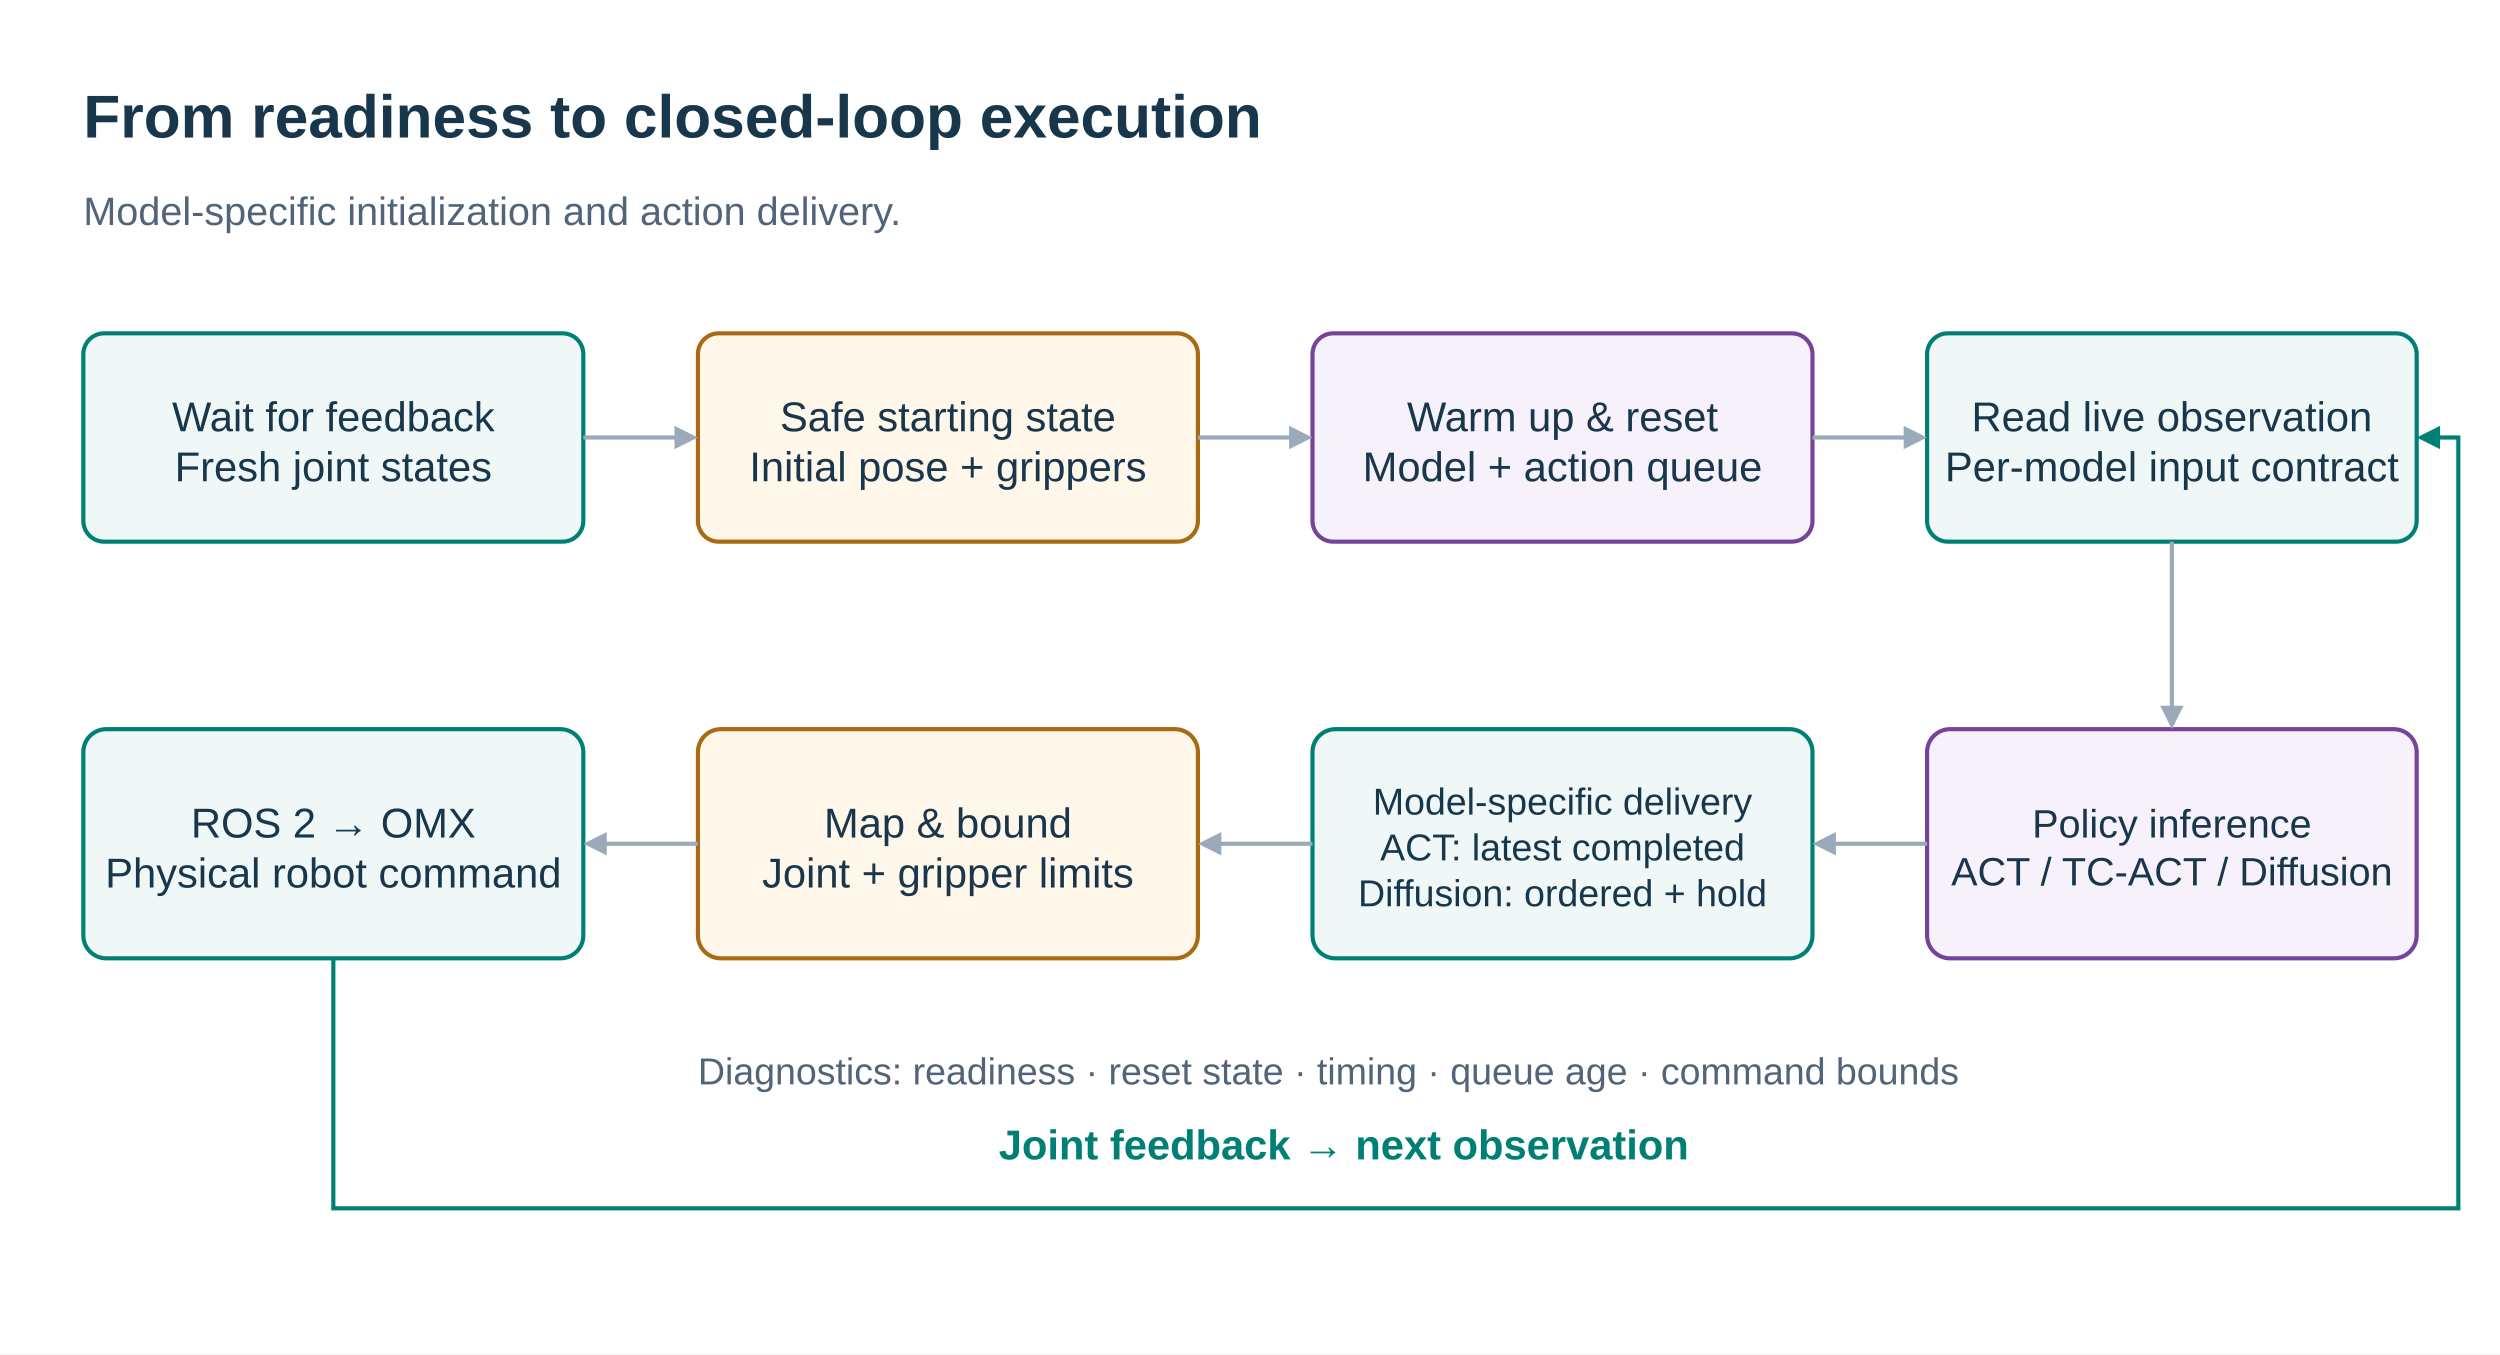
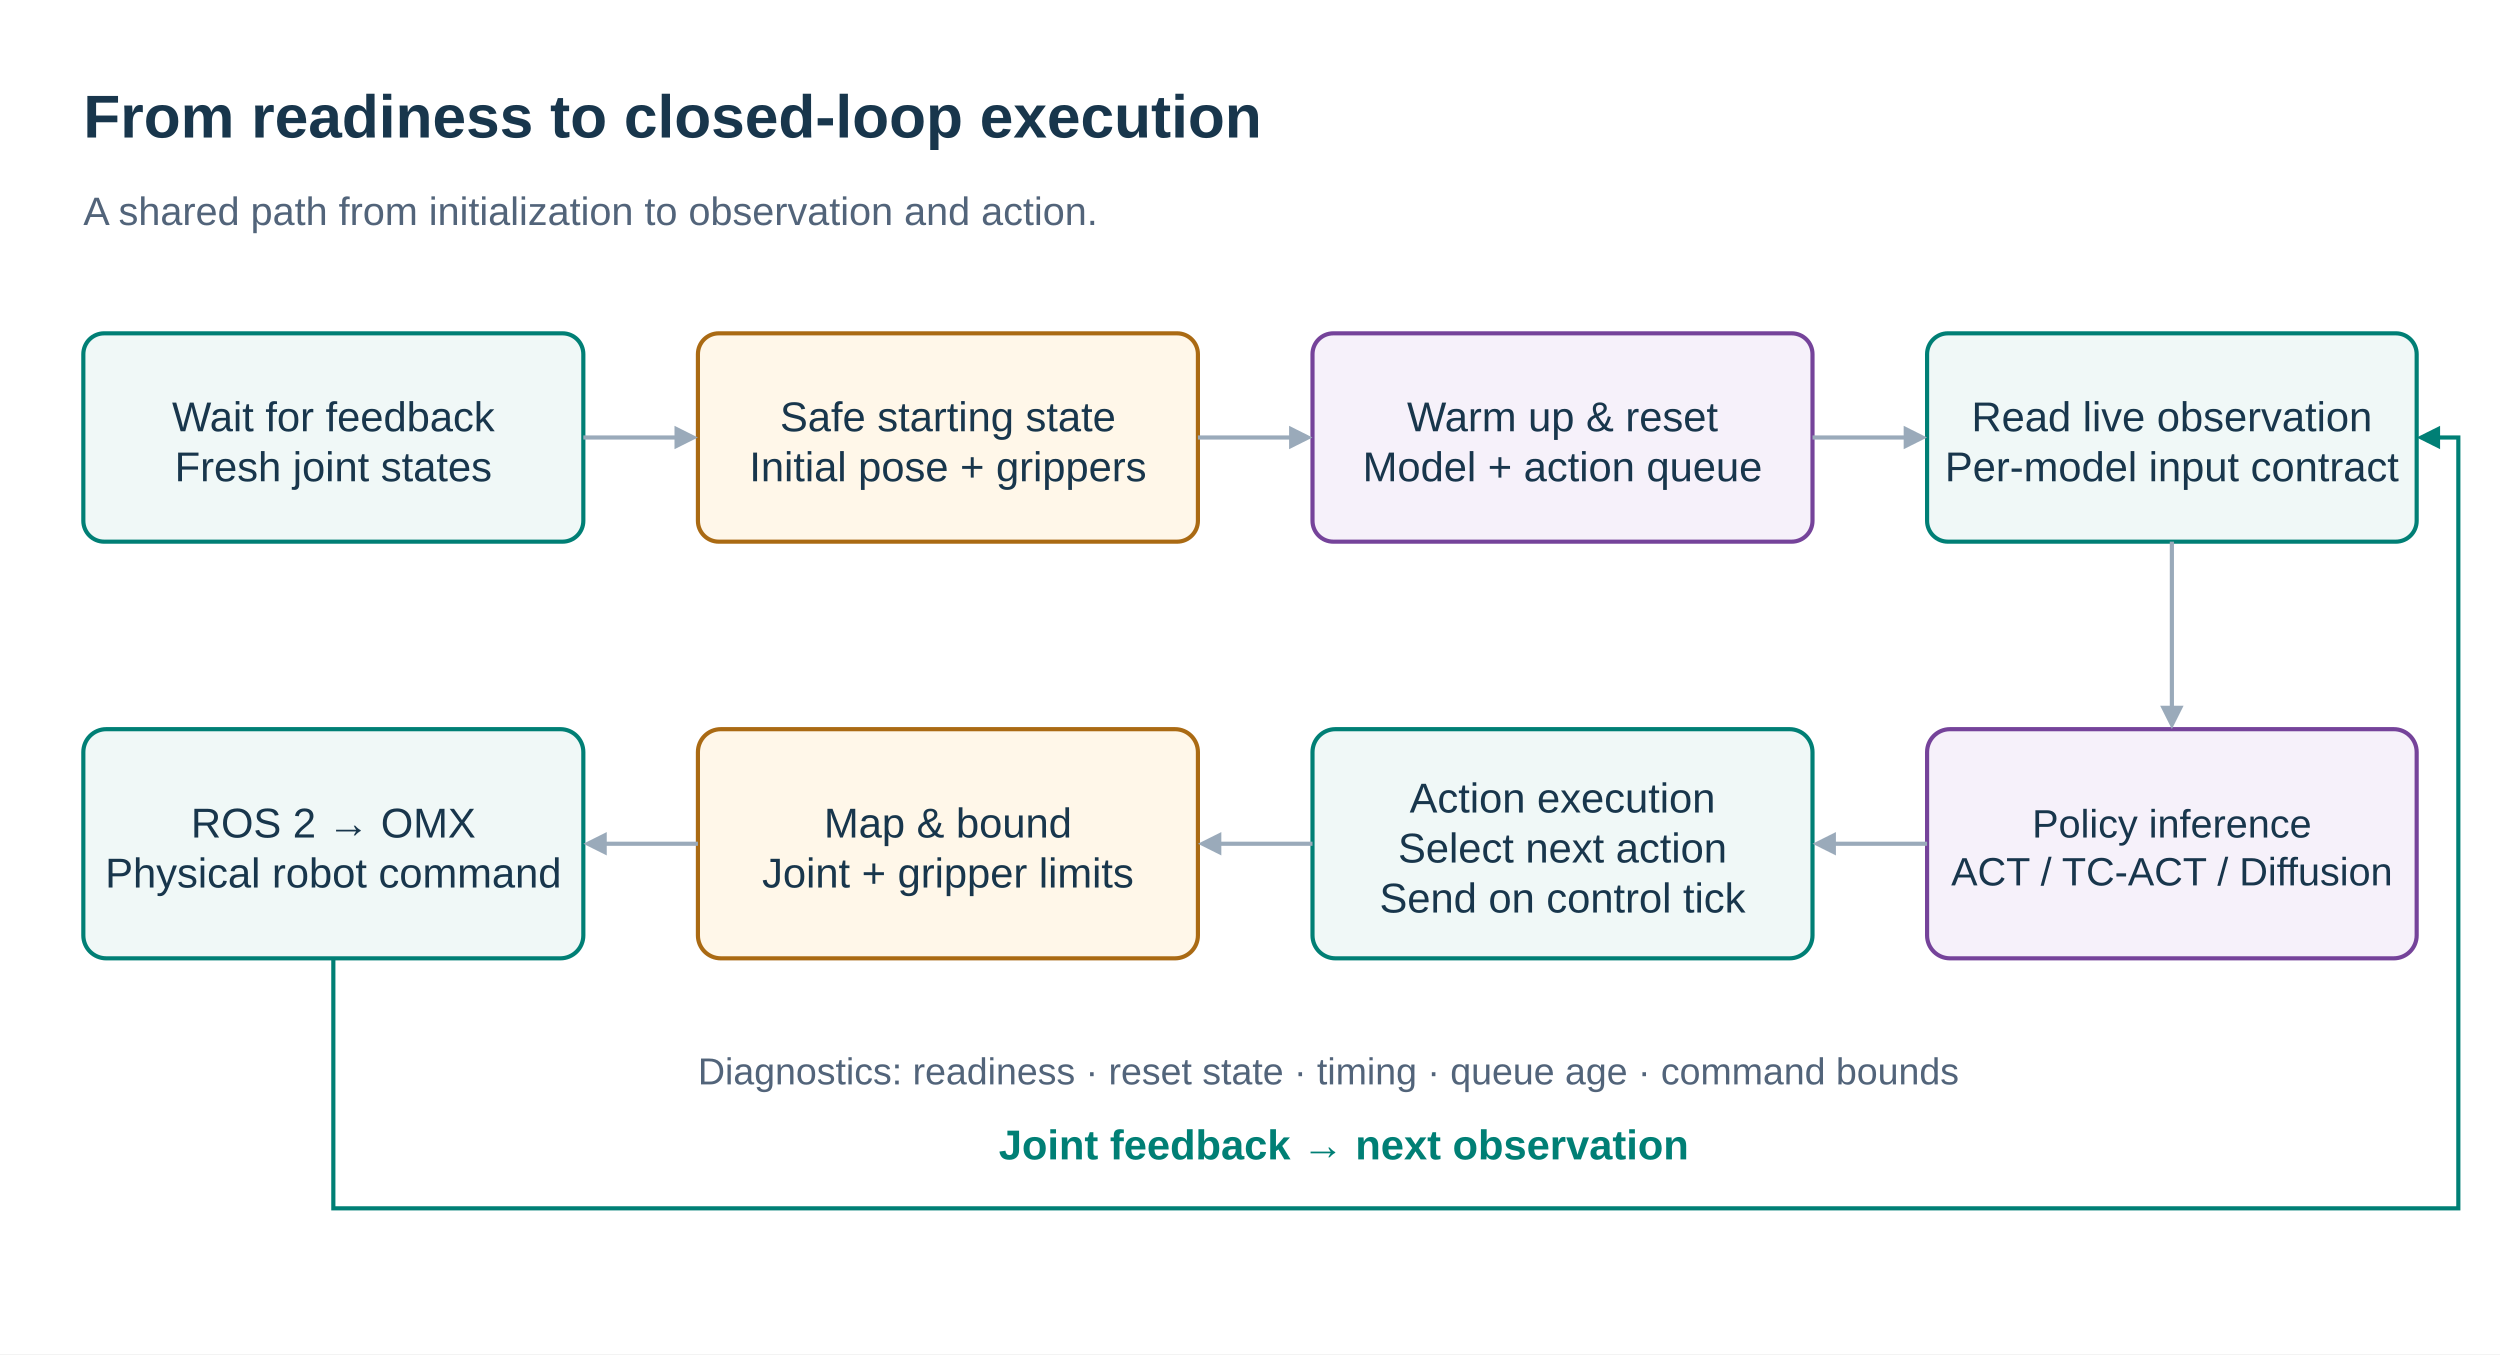
- <svg xmlns="http://www.w3.org/2000/svg" style="background: #ffffff; background-color: #ffffff; color-scheme: light;" version="1.1" width="1200px" height="650px" viewBox="0 0 1200 650" content="&lt;mxfile host=&quot;Electron&quot; compressed=&quot;false&quot;&gt;&#10;  &lt;diagram name=&quot;Deployment lifecycle&quot; id=&quot;hardware-lifecycle&quot;&gt;&#10;    &lt;mxGraphModel grid=&quot;0&quot; gridSize=&quot;10&quot; guides=&quot;1&quot; tooltips=&quot;1&quot; connect=&quot;1&quot; arrows=&quot;1&quot; fold=&quot;0&quot; page=&quot;0&quot; pageScale=&quot;1&quot; pageWidth=&quot;1200&quot; pageHeight=&quot;650&quot; background=&quot;#ffffff&quot; math=&quot;0&quot; shadow=&quot;0&quot;&gt;&#10;      &lt;root&gt;&#10;        &lt;mxCell id=&quot;0&quot; /&gt;&#10;        &lt;mxCell id=&quot;1&quot; parent=&quot;0&quot; /&gt;&#10;        &lt;mxCell id=&quot;f-title&quot; parent=&quot;1&quot; style=&quot;text;html=0;whiteSpace=nowrap;strokeColor=none;fillColor=none;fontColor=#18364c;fontFamily=Arial;fontSize=29;fontStyle=1;align=left;verticalAlign=middle;spacing=0;&quot; value=&quot;From readiness to closed-loop execution&quot; vertex=&quot;1&quot;&gt;&#10;          &lt;mxGeometry height=&quot;45&quot; width=&quot;1120&quot; x=&quot;40&quot; y=&quot;30&quot; as=&quot;geometry&quot; /&gt;&#10;        &lt;/mxCell&gt;&#10;        &lt;mxCell id=&quot;f-subtitle&quot; parent=&quot;1&quot; style=&quot;text;html=0;whiteSpace=nowrap;strokeColor=none;fillColor=none;fontColor=#52647a;fontFamily=Arial;fontSize=19;fontStyle=0;align=left;verticalAlign=middle;spacing=0;&quot; value=&quot;Model-specific initialization and action delivery.&quot; vertex=&quot;1&quot;&gt;&#10;          &lt;mxGeometry height=&quot;35&quot; width=&quot;1120&quot; x=&quot;40&quot; y=&quot;82&quot; as=&quot;geometry&quot; /&gt;&#10;        &lt;/mxCell&gt;&#10;        &lt;mxCell id=&quot;f-ready&quot; parent=&quot;1&quot; style=&quot;rounded=1;arcSize=10;whiteSpace=nowrap;html=0;fillColor=#f0f8f7;strokeColor=#007f75;strokeWidth=2;fontColor=#18364c;fontFamily=Arial;fontSize=20;align=center;verticalAlign=middle;spacing=12;&quot; value=&quot;Wait for feedback&amp;#xa;Fresh joint states&quot; vertex=&quot;1&quot;&gt;&#10;          &lt;mxGeometry height=&quot;100&quot; width=&quot;240&quot; x=&quot;40&quot; y=&quot;160&quot; as=&quot;geometry&quot; /&gt;&#10;        &lt;/mxCell&gt;&#10;        &lt;mxCell id=&quot;f-start&quot; parent=&quot;1&quot; style=&quot;rounded=1;arcSize=10;whiteSpace=nowrap;html=0;fillColor=#fff7e9;strokeColor=#aa6a13;strokeWidth=2;fontColor=#18364c;fontFamily=Arial;fontSize=20;align=center;verticalAlign=middle;spacing=12;&quot; value=&quot;Safe starting state&amp;#xa;Initial pose + grippers&quot; vertex=&quot;1&quot;&gt;&#10;          &lt;mxGeometry height=&quot;100&quot; width=&quot;240&quot; x=&quot;335&quot; y=&quot;160&quot; as=&quot;geometry&quot; /&gt;&#10;        &lt;/mxCell&gt;&#10;        &lt;mxCell id=&quot;f-warmup&quot; parent=&quot;1&quot; style=&quot;rounded=1;arcSize=10;whiteSpace=nowrap;html=0;fillColor=#f6f1fa;strokeColor=#75439a;strokeWidth=2;fontColor=#18364c;fontFamily=Arial;fontSize=20;align=center;verticalAlign=middle;spacing=12;&quot; value=&quot;Warm up &amp;amp; reset&amp;#xa;Model + action queue&quot; vertex=&quot;1&quot;&gt;&#10;          &lt;mxGeometry height=&quot;100&quot; width=&quot;240&quot; x=&quot;630&quot; y=&quot;160&quot; as=&quot;geometry&quot; /&gt;&#10;        &lt;/mxCell&gt;&#10;        &lt;mxCell id=&quot;f-observation&quot; parent=&quot;1&quot; style=&quot;rounded=1;arcSize=10;whiteSpace=nowrap;html=0;fillColor=#f0f8f7;strokeColor=#007f75;strokeWidth=2;fontColor=#18364c;fontFamily=Arial;fontSize=20;align=center;verticalAlign=middle;spacing=12;&quot; value=&quot;Read live observation&amp;#xa;Per-model input contract&quot; vertex=&quot;1&quot;&gt;&#10;          &lt;mxGeometry height=&quot;100&quot; width=&quot;235&quot; x=&quot;925&quot; y=&quot;160&quot; as=&quot;geometry&quot; /&gt;&#10;        &lt;/mxCell&gt;&#10;        &lt;mxCell id=&quot;f-inference&quot; parent=&quot;1&quot; style=&quot;rounded=1;arcSize=10;whiteSpace=nowrap;html=0;fillColor=#f6f1fa;strokeColor=#75439a;strokeWidth=2;fontColor=#18364c;fontFamily=Arial;fontSize=19;align=center;verticalAlign=middle;spacing=12;&quot; value=&quot;Policy inference&amp;#xa;ACT / TC-ACT / Diffusion&quot; vertex=&quot;1&quot;&gt;&#10;          &lt;mxGeometry height=&quot;110&quot; width=&quot;235&quot; x=&quot;925&quot; y=&quot;350&quot; as=&quot;geometry&quot; /&gt;&#10;        &lt;/mxCell&gt;&#10;        &lt;mxCell id=&quot;f-order&quot; parent=&quot;1&quot; style=&quot;rounded=1;arcSize=10;whiteSpace=nowrap;html=0;fillColor=#f0f8f7;strokeColor=#007f75;strokeWidth=2;fontColor=#18364c;fontFamily=Arial;fontSize=18;align=center;verticalAlign=middle;spacing=12;&quot; value=&quot;Model-specific delivery&amp;#xa;ACT: latest completed&amp;#xa;Diffusion: ordered + hold&quot; vertex=&quot;1&quot;&gt;&#10;          &lt;mxGeometry height=&quot;110&quot; width=&quot;240&quot; x=&quot;630&quot; y=&quot;350&quot; as=&quot;geometry&quot; /&gt;&#10;        &lt;/mxCell&gt;&#10;        &lt;mxCell id=&quot;f-limits&quot; parent=&quot;1&quot; style=&quot;rounded=1;arcSize=10;whiteSpace=nowrap;html=0;fillColor=#fff7e9;strokeColor=#aa6a13;strokeWidth=2;fontColor=#18364c;fontFamily=Arial;fontSize=20;align=center;verticalAlign=middle;spacing=12;&quot; value=&quot;Map &amp;amp; bound&amp;#xa;Joint + gripper limits&quot; vertex=&quot;1&quot;&gt;&#10;          &lt;mxGeometry height=&quot;110&quot; width=&quot;240&quot; x=&quot;335&quot; y=&quot;350&quot; as=&quot;geometry&quot; /&gt;&#10;        &lt;/mxCell&gt;&#10;        &lt;mxCell id=&quot;f-command&quot; parent=&quot;1&quot; style=&quot;rounded=1;arcSize=10;whiteSpace=nowrap;html=0;fillColor=#f0f8f7;strokeColor=#007f75;strokeWidth=2;fontColor=#18364c;fontFamily=Arial;fontSize=20;align=center;verticalAlign=middle;spacing=12;&quot; value=&quot;ROS 2 → OMX&amp;#xa;Physical robot command&quot; vertex=&quot;1&quot;&gt;&#10;          &lt;mxGeometry height=&quot;110&quot; width=&quot;240&quot; x=&quot;40&quot; y=&quot;350&quot; as=&quot;geometry&quot; /&gt;&#10;        &lt;/mxCell&gt;&#10;        &lt;mxCell id=&quot;f-e1&quot; edge=&quot;1&quot; parent=&quot;1&quot; source=&quot;f-ready&quot; style=&quot;edgeStyle=orthogonalEdgeStyle;rounded=0;orthogonalLoop=1;jettySize=auto;html=0;endArrow=block;endFill=1;strokeColor=#9aaaba;strokeWidth=2;fontFamily=Arial;fontSize=18;fontColor=#52647a;labelBackgroundColor=#ffffff;exitX=1;exitY=0.5;entryX=0;entryY=0.5;&quot; target=&quot;f-start&quot; value=&quot;&quot;&gt;&#10;          &lt;mxGeometry relative=&quot;1&quot; as=&quot;geometry&quot; /&gt;&#10;        &lt;/mxCell&gt;&#10;        &lt;mxCell id=&quot;f-e2&quot; edge=&quot;1&quot; parent=&quot;1&quot; source=&quot;f-start&quot; style=&quot;edgeStyle=orthogonalEdgeStyle;rounded=0;orthogonalLoop=1;jettySize=auto;html=0;endArrow=block;endFill=1;strokeColor=#9aaaba;strokeWidth=2;fontFamily=Arial;fontSize=18;fontColor=#52647a;labelBackgroundColor=#ffffff;exitX=1;exitY=0.5;entryX=0;entryY=0.5;&quot; target=&quot;f-warmup&quot; value=&quot;&quot;&gt;&#10;          &lt;mxGeometry relative=&quot;1&quot; as=&quot;geometry&quot; /&gt;&#10;        &lt;/mxCell&gt;&#10;        &lt;mxCell id=&quot;f-e3&quot; edge=&quot;1&quot; parent=&quot;1&quot; source=&quot;f-warmup&quot; style=&quot;edgeStyle=orthogonalEdgeStyle;rounded=0;orthogonalLoop=1;jettySize=auto;html=0;endArrow=block;endFill=1;strokeColor=#9aaaba;strokeWidth=2;fontFamily=Arial;fontSize=18;fontColor=#52647a;labelBackgroundColor=#ffffff;exitX=1;exitY=0.5;entryX=0;entryY=0.5;&quot; target=&quot;f-observation&quot; value=&quot;&quot;&gt;&#10;          &lt;mxGeometry relative=&quot;1&quot; as=&quot;geometry&quot; /&gt;&#10;        &lt;/mxCell&gt;&#10;        &lt;mxCell id=&quot;f-e4&quot; edge=&quot;1&quot; parent=&quot;1&quot; source=&quot;f-observation&quot; style=&quot;edgeStyle=orthogonalEdgeStyle;rounded=0;orthogonalLoop=1;jettySize=auto;html=0;endArrow=block;endFill=1;strokeColor=#9aaaba;strokeWidth=2;fontFamily=Arial;fontSize=18;fontColor=#52647a;labelBackgroundColor=#ffffff;exitX=0.5;exitY=1;entryX=0.5;entryY=0;&quot; target=&quot;f-inference&quot; value=&quot;&quot;&gt;&#10;          &lt;mxGeometry relative=&quot;1&quot; as=&quot;geometry&quot; /&gt;&#10;        &lt;/mxCell&gt;&#10;        &lt;mxCell id=&quot;f-e5&quot; edge=&quot;1&quot; parent=&quot;1&quot; source=&quot;f-inference&quot; style=&quot;edgeStyle=orthogonalEdgeStyle;rounded=0;orthogonalLoop=1;jettySize=auto;html=0;endArrow=block;endFill=1;strokeColor=#9aaaba;strokeWidth=2;fontFamily=Arial;fontSize=18;fontColor=#52647a;labelBackgroundColor=#ffffff;exitX=0;exitY=0.5;entryX=1;entryY=0.5;&quot; target=&quot;f-order&quot; value=&quot;&quot;&gt;&#10;          &lt;mxGeometry relative=&quot;1&quot; as=&quot;geometry&quot; /&gt;&#10;        &lt;/mxCell&gt;&#10;        &lt;mxCell id=&quot;f-e6&quot; edge=&quot;1&quot; parent=&quot;1&quot; source=&quot;f-order&quot; style=&quot;edgeStyle=orthogonalEdgeStyle;rounded=0;orthogonalLoop=1;jettySize=auto;html=0;endArrow=block;endFill=1;strokeColor=#9aaaba;strokeWidth=2;fontFamily=Arial;fontSize=18;fontColor=#52647a;labelBackgroundColor=#ffffff;exitX=0;exitY=0.5;entryX=1;entryY=0.5;&quot; target=&quot;f-limits&quot; value=&quot;&quot;&gt;&#10;          &lt;mxGeometry relative=&quot;1&quot; as=&quot;geometry&quot; /&gt;&#10;        &lt;/mxCell&gt;&#10;        &lt;mxCell id=&quot;f-e7&quot; edge=&quot;1&quot; parent=&quot;1&quot; source=&quot;f-limits&quot; style=&quot;edgeStyle=orthogonalEdgeStyle;rounded=0;orthogonalLoop=1;jettySize=auto;html=0;endArrow=block;endFill=1;strokeColor=#9aaaba;strokeWidth=2;fontFamily=Arial;fontSize=18;fontColor=#52647a;labelBackgroundColor=#ffffff;exitX=0;exitY=0.5;entryX=1;entryY=0.5;&quot; target=&quot;f-command&quot; value=&quot;&quot;&gt;&#10;          &lt;mxGeometry relative=&quot;1&quot; as=&quot;geometry&quot; /&gt;&#10;        &lt;/mxCell&gt;&#10;        &lt;mxCell id=&quot;f-e-feedback&quot; edge=&quot;1&quot; parent=&quot;1&quot; source=&quot;f-command&quot; style=&quot;edgeStyle=orthogonalEdgeStyle;rounded=0;orthogonalLoop=1;jettySize=auto;html=0;endArrow=block;endFill=1;strokeColor=#007f75;strokeWidth=2;fontFamily=Arial;fontSize=18;fontColor=#52647a;labelBackgroundColor=#ffffff;exitX=0.5;exitY=1;entryX=1;entryY=0.5;&quot; target=&quot;f-observation&quot; value=&quot;&quot;&gt;&#10;          &lt;mxGeometry relative=&quot;1&quot; as=&quot;geometry&quot;&gt;&#10;            &lt;Array as=&quot;points&quot;&gt;&#10;              &lt;mxPoint x=&quot;160&quot; y=&quot;580&quot; /&gt;&#10;              &lt;mxPoint x=&quot;1180&quot; y=&quot;580&quot; /&gt;&#10;              &lt;mxPoint x=&quot;1180&quot; y=&quot;210&quot; /&gt;&#10;            &lt;/Array&gt;&#10;          &lt;/mxGeometry&gt;&#10;        &lt;/mxCell&gt;&#10;        &lt;mxCell id=&quot;f-feedback-label&quot; parent=&quot;1&quot; style=&quot;text;html=0;whiteSpace=nowrap;strokeColor=none;fillColor=none;fontColor=#007f75;fontFamily=Arial;fontSize=20;fontStyle=1;align=center;verticalAlign=middle;spacing=0;&quot; value=&quot;Joint feedback → next observation&quot; vertex=&quot;1&quot;&gt;&#10;          &lt;mxGeometry height=&quot;35&quot; width=&quot;540&quot; x=&quot;375&quot; y=&quot;530&quot; as=&quot;geometry&quot; /&gt;&#10;        &lt;/mxCell&gt;&#10;        &lt;mxCell id=&quot;f-diagnostics&quot; parent=&quot;1&quot; style=&quot;text;html=0;whiteSpace=nowrap;strokeColor=none;fillColor=none;fontColor=#52647a;fontFamily=Arial;fontSize=18;fontStyle=0;align=left;verticalAlign=middle;spacing=0;&quot; value=&quot;Diagnostics: readiness · reset state · timing · queue age · command bounds&quot; vertex=&quot;1&quot;&gt;&#10;          &lt;mxGeometry height=&quot;45&quot; width=&quot;825&quot; x=&quot;335&quot; y=&quot;490&quot; as=&quot;geometry&quot; /&gt;&#10;        &lt;/mxCell&gt;&#10;      &lt;/root&gt;&#10;    &lt;/mxGraphModel&gt;&#10;  &lt;/diagram&gt;&#10;&lt;/mxfile&gt;&#10;">
+ <svg xmlns="http://www.w3.org/2000/svg" style="background: #ffffff; background-color: #ffffff; color-scheme: light;" version="1.1" width="1200px" height="650px" viewBox="0 0 1200 650" content="&lt;mxfile host=&quot;Electron&quot; compressed=&quot;false&quot;&gt;&#10;  &lt;diagram name=&quot;Deployment lifecycle&quot; id=&quot;hardware-lifecycle&quot;&gt;&#10;    &lt;mxGraphModel grid=&quot;0&quot; gridSize=&quot;10&quot; guides=&quot;1&quot; tooltips=&quot;1&quot; connect=&quot;1&quot; arrows=&quot;1&quot; fold=&quot;0&quot; page=&quot;0&quot; pageScale=&quot;1&quot; pageWidth=&quot;1200&quot; pageHeight=&quot;650&quot; background=&quot;#ffffff&quot; math=&quot;0&quot; shadow=&quot;0&quot;&gt;&#10;      &lt;root&gt;&#10;        &lt;mxCell id=&quot;0&quot; /&gt;&#10;        &lt;mxCell id=&quot;1&quot; parent=&quot;0&quot; /&gt;&#10;        &lt;mxCell id=&quot;f-title&quot; parent=&quot;1&quot; style=&quot;text;html=0;whiteSpace=nowrap;strokeColor=none;fillColor=none;fontColor=#18364c;fontFamily=Arial;fontSize=29;fontStyle=1;align=left;verticalAlign=middle;spacing=0;&quot; value=&quot;From readiness to closed-loop execution&quot; vertex=&quot;1&quot;&gt;&#10;          &lt;mxGeometry height=&quot;45&quot; width=&quot;1120&quot; x=&quot;40&quot; y=&quot;30&quot; as=&quot;geometry&quot; /&gt;&#10;        &lt;/mxCell&gt;&#10;        &lt;mxCell id=&quot;f-subtitle&quot; parent=&quot;1&quot; style=&quot;text;html=0;whiteSpace=nowrap;strokeColor=none;fillColor=none;fontColor=#52647a;fontFamily=Arial;fontSize=19;fontStyle=0;align=left;verticalAlign=middle;spacing=0;&quot; value=&quot;A shared path from initialization to observation and action.&quot; vertex=&quot;1&quot;&gt;&#10;          &lt;mxGeometry height=&quot;35&quot; width=&quot;1120&quot; x=&quot;40&quot; y=&quot;82&quot; as=&quot;geometry&quot; /&gt;&#10;        &lt;/mxCell&gt;&#10;        &lt;mxCell id=&quot;f-ready&quot; parent=&quot;1&quot; style=&quot;rounded=1;arcSize=10;whiteSpace=nowrap;html=0;fillColor=#f0f8f7;strokeColor=#007f75;strokeWidth=2;fontColor=#18364c;fontFamily=Arial;fontSize=20;align=center;verticalAlign=middle;spacing=12;&quot; value=&quot;Wait for feedback&amp;#xa;Fresh joint states&quot; vertex=&quot;1&quot;&gt;&#10;          &lt;mxGeometry height=&quot;100&quot; width=&quot;240&quot; x=&quot;40&quot; y=&quot;160&quot; as=&quot;geometry&quot; /&gt;&#10;        &lt;/mxCell&gt;&#10;        &lt;mxCell id=&quot;f-start&quot; parent=&quot;1&quot; style=&quot;rounded=1;arcSize=10;whiteSpace=nowrap;html=0;fillColor=#fff7e9;strokeColor=#aa6a13;strokeWidth=2;fontColor=#18364c;fontFamily=Arial;fontSize=20;align=center;verticalAlign=middle;spacing=12;&quot; value=&quot;Safe starting state&amp;#xa;Initial pose + grippers&quot; vertex=&quot;1&quot;&gt;&#10;          &lt;mxGeometry height=&quot;100&quot; width=&quot;240&quot; x=&quot;335&quot; y=&quot;160&quot; as=&quot;geometry&quot; /&gt;&#10;        &lt;/mxCell&gt;&#10;        &lt;mxCell id=&quot;f-warmup&quot; parent=&quot;1&quot; style=&quot;rounded=1;arcSize=10;whiteSpace=nowrap;html=0;fillColor=#f6f1fa;strokeColor=#75439a;strokeWidth=2;fontColor=#18364c;fontFamily=Arial;fontSize=20;align=center;verticalAlign=middle;spacing=12;&quot; value=&quot;Warm up &amp;amp; reset&amp;#xa;Model + action queue&quot; vertex=&quot;1&quot;&gt;&#10;          &lt;mxGeometry height=&quot;100&quot; width=&quot;240&quot; x=&quot;630&quot; y=&quot;160&quot; as=&quot;geometry&quot; /&gt;&#10;        &lt;/mxCell&gt;&#10;        &lt;mxCell id=&quot;f-observation&quot; parent=&quot;1&quot; style=&quot;rounded=1;arcSize=10;whiteSpace=nowrap;html=0;fillColor=#f0f8f7;strokeColor=#007f75;strokeWidth=2;fontColor=#18364c;fontFamily=Arial;fontSize=20;align=center;verticalAlign=middle;spacing=12;&quot; value=&quot;Read live observation&amp;#xa;Per-model input contract&quot; vertex=&quot;1&quot;&gt;&#10;          &lt;mxGeometry height=&quot;100&quot; width=&quot;235&quot; x=&quot;925&quot; y=&quot;160&quot; as=&quot;geometry&quot; /&gt;&#10;        &lt;/mxCell&gt;&#10;        &lt;mxCell id=&quot;f-inference&quot; parent=&quot;1&quot; style=&quot;rounded=1;arcSize=10;whiteSpace=nowrap;html=0;fillColor=#f6f1fa;strokeColor=#75439a;strokeWidth=2;fontColor=#18364c;fontFamily=Arial;fontSize=19;align=center;verticalAlign=middle;spacing=12;&quot; value=&quot;Policy inference&amp;#xa;ACT / TC-ACT / Diffusion&quot; vertex=&quot;1&quot;&gt;&#10;          &lt;mxGeometry height=&quot;110&quot; width=&quot;235&quot; x=&quot;925&quot; y=&quot;350&quot; as=&quot;geometry&quot; /&gt;&#10;        &lt;/mxCell&gt;&#10;        &lt;mxCell id=&quot;f-order&quot; parent=&quot;1&quot; style=&quot;rounded=1;arcSize=10;whiteSpace=nowrap;html=0;fillColor=#f0f8f7;strokeColor=#007f75;strokeWidth=2;fontColor=#18364c;fontFamily=Arial;fontSize=20;align=center;verticalAlign=middle;spacing=12;&quot; value=&quot;Action execution&amp;#xa;Select next action&amp;#xa;Send on control tick&quot; vertex=&quot;1&quot;&gt;&#10;          &lt;mxGeometry height=&quot;110&quot; width=&quot;240&quot; x=&quot;630&quot; y=&quot;350&quot; as=&quot;geometry&quot; /&gt;&#10;        &lt;/mxCell&gt;&#10;        &lt;mxCell id=&quot;f-limits&quot; parent=&quot;1&quot; style=&quot;rounded=1;arcSize=10;whiteSpace=nowrap;html=0;fillColor=#fff7e9;strokeColor=#aa6a13;strokeWidth=2;fontColor=#18364c;fontFamily=Arial;fontSize=20;align=center;verticalAlign=middle;spacing=12;&quot; value=&quot;Map &amp;amp; bound&amp;#xa;Joint + gripper limits&quot; vertex=&quot;1&quot;&gt;&#10;          &lt;mxGeometry height=&quot;110&quot; width=&quot;240&quot; x=&quot;335&quot; y=&quot;350&quot; as=&quot;geometry&quot; /&gt;&#10;        &lt;/mxCell&gt;&#10;        &lt;mxCell id=&quot;f-command&quot; parent=&quot;1&quot; style=&quot;rounded=1;arcSize=10;whiteSpace=nowrap;html=0;fillColor=#f0f8f7;strokeColor=#007f75;strokeWidth=2;fontColor=#18364c;fontFamily=Arial;fontSize=20;align=center;verticalAlign=middle;spacing=12;&quot; value=&quot;ROS 2 → OMX&amp;#xa;Physical robot command&quot; vertex=&quot;1&quot;&gt;&#10;          &lt;mxGeometry height=&quot;110&quot; width=&quot;240&quot; x=&quot;40&quot; y=&quot;350&quot; as=&quot;geometry&quot; /&gt;&#10;        &lt;/mxCell&gt;&#10;        &lt;mxCell id=&quot;f-e1&quot; edge=&quot;1&quot; parent=&quot;1&quot; source=&quot;f-ready&quot; style=&quot;edgeStyle=orthogonalEdgeStyle;rounded=0;orthogonalLoop=1;jettySize=auto;html=0;endArrow=block;endFill=1;strokeColor=#9aaaba;strokeWidth=2;fontFamily=Arial;fontSize=18;fontColor=#52647a;labelBackgroundColor=#ffffff;exitX=1;exitY=0.5;entryX=0;entryY=0.5;&quot; target=&quot;f-start&quot; value=&quot;&quot;&gt;&#10;          &lt;mxGeometry relative=&quot;1&quot; as=&quot;geometry&quot; /&gt;&#10;        &lt;/mxCell&gt;&#10;        &lt;mxCell id=&quot;f-e2&quot; edge=&quot;1&quot; parent=&quot;1&quot; source=&quot;f-start&quot; style=&quot;edgeStyle=orthogonalEdgeStyle;rounded=0;orthogonalLoop=1;jettySize=auto;html=0;endArrow=block;endFill=1;strokeColor=#9aaaba;strokeWidth=2;fontFamily=Arial;fontSize=18;fontColor=#52647a;labelBackgroundColor=#ffffff;exitX=1;exitY=0.5;entryX=0;entryY=0.5;&quot; target=&quot;f-warmup&quot; value=&quot;&quot;&gt;&#10;          &lt;mxGeometry relative=&quot;1&quot; as=&quot;geometry&quot; /&gt;&#10;        &lt;/mxCell&gt;&#10;        &lt;mxCell id=&quot;f-e3&quot; edge=&quot;1&quot; parent=&quot;1&quot; source=&quot;f-warmup&quot; style=&quot;edgeStyle=orthogonalEdgeStyle;rounded=0;orthogonalLoop=1;jettySize=auto;html=0;endArrow=block;endFill=1;strokeColor=#9aaaba;strokeWidth=2;fontFamily=Arial;fontSize=18;fontColor=#52647a;labelBackgroundColor=#ffffff;exitX=1;exitY=0.5;entryX=0;entryY=0.5;&quot; target=&quot;f-observation&quot; value=&quot;&quot;&gt;&#10;          &lt;mxGeometry relative=&quot;1&quot; as=&quot;geometry&quot; /&gt;&#10;        &lt;/mxCell&gt;&#10;        &lt;mxCell id=&quot;f-e4&quot; edge=&quot;1&quot; parent=&quot;1&quot; source=&quot;f-observation&quot; style=&quot;edgeStyle=orthogonalEdgeStyle;rounded=0;orthogonalLoop=1;jettySize=auto;html=0;endArrow=block;endFill=1;strokeColor=#9aaaba;strokeWidth=2;fontFamily=Arial;fontSize=18;fontColor=#52647a;labelBackgroundColor=#ffffff;exitX=0.5;exitY=1;entryX=0.5;entryY=0;&quot; target=&quot;f-inference&quot; value=&quot;&quot;&gt;&#10;          &lt;mxGeometry relative=&quot;1&quot; as=&quot;geometry&quot; /&gt;&#10;        &lt;/mxCell&gt;&#10;        &lt;mxCell id=&quot;f-e5&quot; edge=&quot;1&quot; parent=&quot;1&quot; source=&quot;f-inference&quot; style=&quot;edgeStyle=orthogonalEdgeStyle;rounded=0;orthogonalLoop=1;jettySize=auto;html=0;endArrow=block;endFill=1;strokeColor=#9aaaba;strokeWidth=2;fontFamily=Arial;fontSize=18;fontColor=#52647a;labelBackgroundColor=#ffffff;exitX=0;exitY=0.5;entryX=1;entryY=0.5;&quot; target=&quot;f-order&quot; value=&quot;&quot;&gt;&#10;          &lt;mxGeometry relative=&quot;1&quot; as=&quot;geometry&quot; /&gt;&#10;        &lt;/mxCell&gt;&#10;        &lt;mxCell id=&quot;f-e6&quot; edge=&quot;1&quot; parent=&quot;1&quot; source=&quot;f-order&quot; style=&quot;edgeStyle=orthogonalEdgeStyle;rounded=0;orthogonalLoop=1;jettySize=auto;html=0;endArrow=block;endFill=1;strokeColor=#9aaaba;strokeWidth=2;fontFamily=Arial;fontSize=18;fontColor=#52647a;labelBackgroundColor=#ffffff;exitX=0;exitY=0.5;entryX=1;entryY=0.5;&quot; target=&quot;f-limits&quot; value=&quot;&quot;&gt;&#10;          &lt;mxGeometry relative=&quot;1&quot; as=&quot;geometry&quot; /&gt;&#10;        &lt;/mxCell&gt;&#10;        &lt;mxCell id=&quot;f-e7&quot; edge=&quot;1&quot; parent=&quot;1&quot; source=&quot;f-limits&quot; style=&quot;edgeStyle=orthogonalEdgeStyle;rounded=0;orthogonalLoop=1;jettySize=auto;html=0;endArrow=block;endFill=1;strokeColor=#9aaaba;strokeWidth=2;fontFamily=Arial;fontSize=18;fontColor=#52647a;labelBackgroundColor=#ffffff;exitX=0;exitY=0.5;entryX=1;entryY=0.5;&quot; target=&quot;f-command&quot; value=&quot;&quot;&gt;&#10;          &lt;mxGeometry relative=&quot;1&quot; as=&quot;geometry&quot; /&gt;&#10;        &lt;/mxCell&gt;&#10;        &lt;mxCell id=&quot;f-e-feedback&quot; edge=&quot;1&quot; parent=&quot;1&quot; source=&quot;f-command&quot; style=&quot;edgeStyle=orthogonalEdgeStyle;rounded=0;orthogonalLoop=1;jettySize=auto;html=0;endArrow=block;endFill=1;strokeColor=#007f75;strokeWidth=2;fontFamily=Arial;fontSize=18;fontColor=#52647a;labelBackgroundColor=#ffffff;exitX=0.5;exitY=1;entryX=1;entryY=0.5;&quot; target=&quot;f-observation&quot; value=&quot;&quot;&gt;&#10;          &lt;mxGeometry relative=&quot;1&quot; as=&quot;geometry&quot;&gt;&#10;            &lt;Array as=&quot;points&quot;&gt;&#10;              &lt;mxPoint x=&quot;160&quot; y=&quot;580&quot; /&gt;&#10;              &lt;mxPoint x=&quot;1180&quot; y=&quot;580&quot; /&gt;&#10;              &lt;mxPoint x=&quot;1180&quot; y=&quot;210&quot; /&gt;&#10;            &lt;/Array&gt;&#10;          &lt;/mxGeometry&gt;&#10;        &lt;/mxCell&gt;&#10;        &lt;mxCell id=&quot;f-feedback-label&quot; parent=&quot;1&quot; style=&quot;text;html=0;whiteSpace=nowrap;strokeColor=none;fillColor=none;fontColor=#007f75;fontFamily=Arial;fontSize=20;fontStyle=1;align=center;verticalAlign=middle;spacing=0;&quot; value=&quot;Joint feedback → next observation&quot; vertex=&quot;1&quot;&gt;&#10;          &lt;mxGeometry height=&quot;35&quot; width=&quot;540&quot; x=&quot;375&quot; y=&quot;530&quot; as=&quot;geometry&quot; /&gt;&#10;        &lt;/mxCell&gt;&#10;        &lt;mxCell id=&quot;f-diagnostics&quot; parent=&quot;1&quot; style=&quot;text;html=0;whiteSpace=nowrap;strokeColor=none;fillColor=none;fontColor=#52647a;fontFamily=Arial;fontSize=18;fontStyle=0;align=left;verticalAlign=middle;spacing=0;&quot; value=&quot;Diagnostics: readiness · reset state · timing · queue age · command bounds&quot; vertex=&quot;1&quot;&gt;&#10;          &lt;mxGeometry height=&quot;45&quot; width=&quot;825&quot; x=&quot;335&quot; y=&quot;490&quot; as=&quot;geometry&quot; /&gt;&#10;        &lt;/mxCell&gt;&#10;      &lt;/root&gt;&#10;    &lt;/mxGraphModel&gt;&#10;  &lt;/diagram&gt;&#10;&lt;/mxfile&gt;&#10;">
  <defs />
  <rect fill="#ffffff" width="100%" height="100%" x="0" y="0" style="fill: rgb(255, 255, 255);" />
  <g>
    <g data-cell-id="0">
      <g data-cell-id="1">
        <g data-cell-id="f-title">
          <g>
            <rect x="40" y="30" width="1120" height="45" fill="none" stroke="none" pointer-events="all" />
          </g>
          <g>
            <g fill="#18364c" font-family="Arial" font-weight="bold" text-anchor="start" font-size="29px" style="fill: rgb(24, 54, 76);">
              <text x="40" y="66">From readiness to closed-loop execution</text>
            </g>
          </g>
        </g>
        <g data-cell-id="f-subtitle">
          <g>
            <rect x="40" y="82" width="1120" height="35" fill="none" stroke="none" pointer-events="all" />
          </g>
          <g>
            <g fill="#52647a" font-family="Arial" text-anchor="start" font-size="19px" style="fill: rgb(82, 100, 122);">
-               <text x="40" y="108">Model-specific initialization and action delivery.</text>
+               <text x="40" y="108">A shared path from initialization to observation and action.</text>
            </g>
          </g>
        </g>
        <g data-cell-id="f-ready">
          <g>
            <rect x="40" y="160" width="240" height="100" rx="10" ry="10" fill="#f0f8f7" stroke="#007f75" stroke-width="2" pointer-events="all" style="fill: rgb(240, 248, 247); stroke: rgb(0, 127, 117);" />
          </g>
          <g>
            <g fill="#18364c" font-family="Arial" text-anchor="middle" font-size="20px" style="fill: rgb(24, 54, 76);">
              <text x="160" y="207">Wait for feedback</text>
              <text x="160" y="231">Fresh joint states</text>
            </g>
          </g>
        </g>
        <g data-cell-id="f-start">
          <g>
            <rect x="335" y="160" width="240" height="100" rx="10" ry="10" fill="#fff7e9" stroke="#aa6a13" stroke-width="2" pointer-events="all" style="fill: rgb(255, 247, 233); stroke: rgb(170, 106, 19);" />
          </g>
          <g>
            <g fill="#18364c" font-family="Arial" text-anchor="middle" font-size="20px" style="fill: rgb(24, 54, 76);">
              <text x="455" y="207">Safe starting state</text>
              <text x="455" y="231">Initial pose + grippers</text>
            </g>
          </g>
        </g>
        <g data-cell-id="f-warmup">
          <g>
            <rect x="630" y="160" width="240" height="100" rx="10" ry="10" fill="#f6f1fa" stroke="#75439a" stroke-width="2" pointer-events="all" style="fill: rgb(246, 241, 250); stroke: rgb(117, 67, 154);" />
          </g>
          <g>
            <g fill="#18364c" font-family="Arial" text-anchor="middle" font-size="20px" style="fill: rgb(24, 54, 76);">
              <text x="750" y="207">Warm up &amp; reset</text>
              <text x="750" y="231">Model + action queue</text>
            </g>
          </g>
        </g>
        <g data-cell-id="f-observation">
          <g>
            <rect x="925" y="160" width="235" height="100" rx="10" ry="10" fill="#f0f8f7" stroke="#007f75" stroke-width="2" pointer-events="all" style="fill: rgb(240, 248, 247); stroke: rgb(0, 127, 117);" />
          </g>
          <g>
            <g fill="#18364c" font-family="Arial" text-anchor="middle" font-size="20px" style="fill: rgb(24, 54, 76);">
              <text x="1042.5" y="207">Read live observation</text>
              <text x="1042.5" y="231">Per-model input contract</text>
            </g>
          </g>
        </g>
        <g data-cell-id="f-inference">
          <g>
            <rect x="925" y="350" width="235" height="110" rx="11" ry="11" fill="#f6f1fa" stroke="#75439a" stroke-width="2" pointer-events="all" style="fill: rgb(246, 241, 250); stroke: rgb(117, 67, 154);" />
          </g>
          <g>
            <g fill="#18364c" font-family="Arial" text-anchor="middle" font-size="19px" style="fill: rgb(24, 54, 76);">
              <text x="1042.5" y="402">Policy inference</text>
              <text x="1042.5" y="425">ACT / TC-ACT / Diffusion</text>
            </g>
          </g>
        </g>
        <g data-cell-id="f-order">
          <g>
            <rect x="630" y="350" width="240" height="110" rx="11" ry="11" fill="#f0f8f7" stroke="#007f75" stroke-width="2" pointer-events="all" style="fill: rgb(240, 248, 247); stroke: rgb(0, 127, 117);" />
          </g>
          <g>
-             <g fill="#18364c" font-family="Arial" text-anchor="middle" font-size="18px" style="fill: rgb(24, 54, 76);">
-               <text x="750" y="391">Model-specific delivery</text>
-               <text x="750" y="413">ACT: latest completed</text>
-               <text x="750" y="435">Diffusion: ordered + hold</text>
+             <g fill="#18364c" font-family="Arial" text-anchor="middle" font-size="20px" style="fill: rgb(24, 54, 76);">
+               <text x="750" y="390">Action execution</text>
+               <text x="750" y="414">Select next action</text>
+               <text x="750" y="438">Send on control tick</text>
            </g>
          </g>
        </g>
        <g data-cell-id="f-limits">
          <g>
            <rect x="335" y="350" width="240" height="110" rx="11" ry="11" fill="#fff7e9" stroke="#aa6a13" stroke-width="2" pointer-events="all" style="fill: rgb(255, 247, 233); stroke: rgb(170, 106, 19);" />
          </g>
          <g>
            <g fill="#18364c" font-family="Arial" text-anchor="middle" font-size="20px" style="fill: rgb(24, 54, 76);">
              <text x="455" y="402">Map &amp; bound</text>
              <text x="455" y="426">Joint + gripper limits</text>
            </g>
          </g>
        </g>
        <g data-cell-id="f-command">
          <g>
            <rect x="40" y="350" width="240" height="110" rx="11" ry="11" fill="#f0f8f7" stroke="#007f75" stroke-width="2" pointer-events="all" style="fill: rgb(240, 248, 247); stroke: rgb(0, 127, 117);" />
          </g>
          <g>
            <g fill="#18364c" font-family="Arial" text-anchor="middle" font-size="20px" style="fill: rgb(24, 54, 76);">
              <text x="160" y="402">ROS 2 → OMX</text>
              <text x="160" y="426">Physical robot command</text>
            </g>
          </g>
        </g>
        <g data-cell-id="f-e1">
          <g>
            <path d="M 280 210 L 324.76 210" fill="none" stroke="#9aaaba" stroke-width="2" stroke-miterlimit="10" pointer-events="stroke" style="stroke: rgb(154, 170, 186);" />
            <path d="M 332.76 210 L 324.76 214 L 324.76 206 Z" fill="#9aaaba" stroke="#9aaaba" stroke-width="2" stroke-miterlimit="10" pointer-events="all" style="fill: rgb(154, 170, 186); stroke: rgb(154, 170, 186);" />
          </g>
        </g>
        <g data-cell-id="f-e2">
          <g>
            <path d="M 575 210 L 619.76 210" fill="none" stroke="#9aaaba" stroke-width="2" stroke-miterlimit="10" pointer-events="stroke" style="stroke: rgb(154, 170, 186);" />
            <path d="M 627.76 210 L 619.76 214 L 619.76 206 Z" fill="#9aaaba" stroke="#9aaaba" stroke-width="2" stroke-miterlimit="10" pointer-events="all" style="fill: rgb(154, 170, 186); stroke: rgb(154, 170, 186);" />
          </g>
        </g>
        <g data-cell-id="f-e3">
          <g>
            <path d="M 870 210 L 914.76 210" fill="none" stroke="#9aaaba" stroke-width="2" stroke-miterlimit="10" pointer-events="stroke" style="stroke: rgb(154, 170, 186);" />
            <path d="M 922.76 210 L 914.76 214 L 914.76 206 Z" fill="#9aaaba" stroke="#9aaaba" stroke-width="2" stroke-miterlimit="10" pointer-events="all" style="fill: rgb(154, 170, 186); stroke: rgb(154, 170, 186);" />
          </g>
        </g>
        <g data-cell-id="f-e4">
          <g>
            <path d="M 1042.5 260 L 1042.5 339.76" fill="none" stroke="#9aaaba" stroke-width="2" stroke-miterlimit="10" pointer-events="stroke" style="stroke: rgb(154, 170, 186);" />
            <path d="M 1042.5 347.76 L 1038.5 339.76 L 1046.5 339.76 Z" fill="#9aaaba" stroke="#9aaaba" stroke-width="2" stroke-miterlimit="10" pointer-events="all" style="fill: rgb(154, 170, 186); stroke: rgb(154, 170, 186);" />
          </g>
        </g>
        <g data-cell-id="f-e5">
          <g>
            <path d="M 925 405 L 880.24 405" fill="none" stroke="#9aaaba" stroke-width="2" stroke-miterlimit="10" pointer-events="stroke" style="stroke: rgb(154, 170, 186);" />
            <path d="M 872.24 405 L 880.24 401 L 880.24 409 Z" fill="#9aaaba" stroke="#9aaaba" stroke-width="2" stroke-miterlimit="10" pointer-events="all" style="fill: rgb(154, 170, 186); stroke: rgb(154, 170, 186);" />
          </g>
        </g>
        <g data-cell-id="f-e6">
          <g>
            <path d="M 630 405 L 585.24 405" fill="none" stroke="#9aaaba" stroke-width="2" stroke-miterlimit="10" pointer-events="stroke" style="stroke: rgb(154, 170, 186);" />
            <path d="M 577.24 405 L 585.24 401 L 585.24 409 Z" fill="#9aaaba" stroke="#9aaaba" stroke-width="2" stroke-miterlimit="10" pointer-events="all" style="fill: rgb(154, 170, 186); stroke: rgb(154, 170, 186);" />
          </g>
        </g>
        <g data-cell-id="f-e7">
          <g>
            <path d="M 335 405 L 290.24 405" fill="none" stroke="#9aaaba" stroke-width="2" stroke-miterlimit="10" pointer-events="stroke" style="stroke: rgb(154, 170, 186);" />
            <path d="M 282.24 405 L 290.24 401 L 290.24 409 Z" fill="#9aaaba" stroke="#9aaaba" stroke-width="2" stroke-miterlimit="10" pointer-events="all" style="fill: rgb(154, 170, 186); stroke: rgb(154, 170, 186);" />
          </g>
        </g>
        <g data-cell-id="f-e-feedback">
          <g>
            <path d="M 160 460 L 160 580 L 1180 580 L 1180 210 L 1170.24 210" fill="none" stroke="#007f75" stroke-width="2" stroke-miterlimit="10" pointer-events="stroke" style="stroke: rgb(0, 127, 117);" />
            <path d="M 1162.24 210 L 1170.24 206 L 1170.24 214 Z" fill="#007f75" stroke="#007f75" stroke-width="2" stroke-miterlimit="10" pointer-events="all" style="fill: rgb(0, 127, 117); stroke: rgb(0, 127, 117);" />
          </g>
        </g>
        <g data-cell-id="f-feedback-label">
          <g>
            <rect x="375" y="530" width="540" height="35" fill="none" stroke="none" pointer-events="all" />
          </g>
          <g>
            <g fill="#007f75" font-family="Arial" font-weight="bold" text-anchor="middle" font-size="20px" style="fill: rgb(0, 127, 117);">
              <text x="645" y="556.5">Joint feedback → next observation</text>
            </g>
          </g>
        </g>
        <g data-cell-id="f-diagnostics">
          <g>
            <rect x="335" y="490" width="825" height="45" fill="none" stroke="none" pointer-events="all" />
          </g>
          <g>
            <g fill="#52647a" font-family="Arial" text-anchor="start" font-size="18px" style="fill: rgb(82, 100, 122);">
              <text x="335" y="520.5">Diagnostics: readiness · reset state · timing · queue age · command bounds</text>
            </g>
          </g>
        </g>
      </g>
    </g>
  </g>
</svg>
